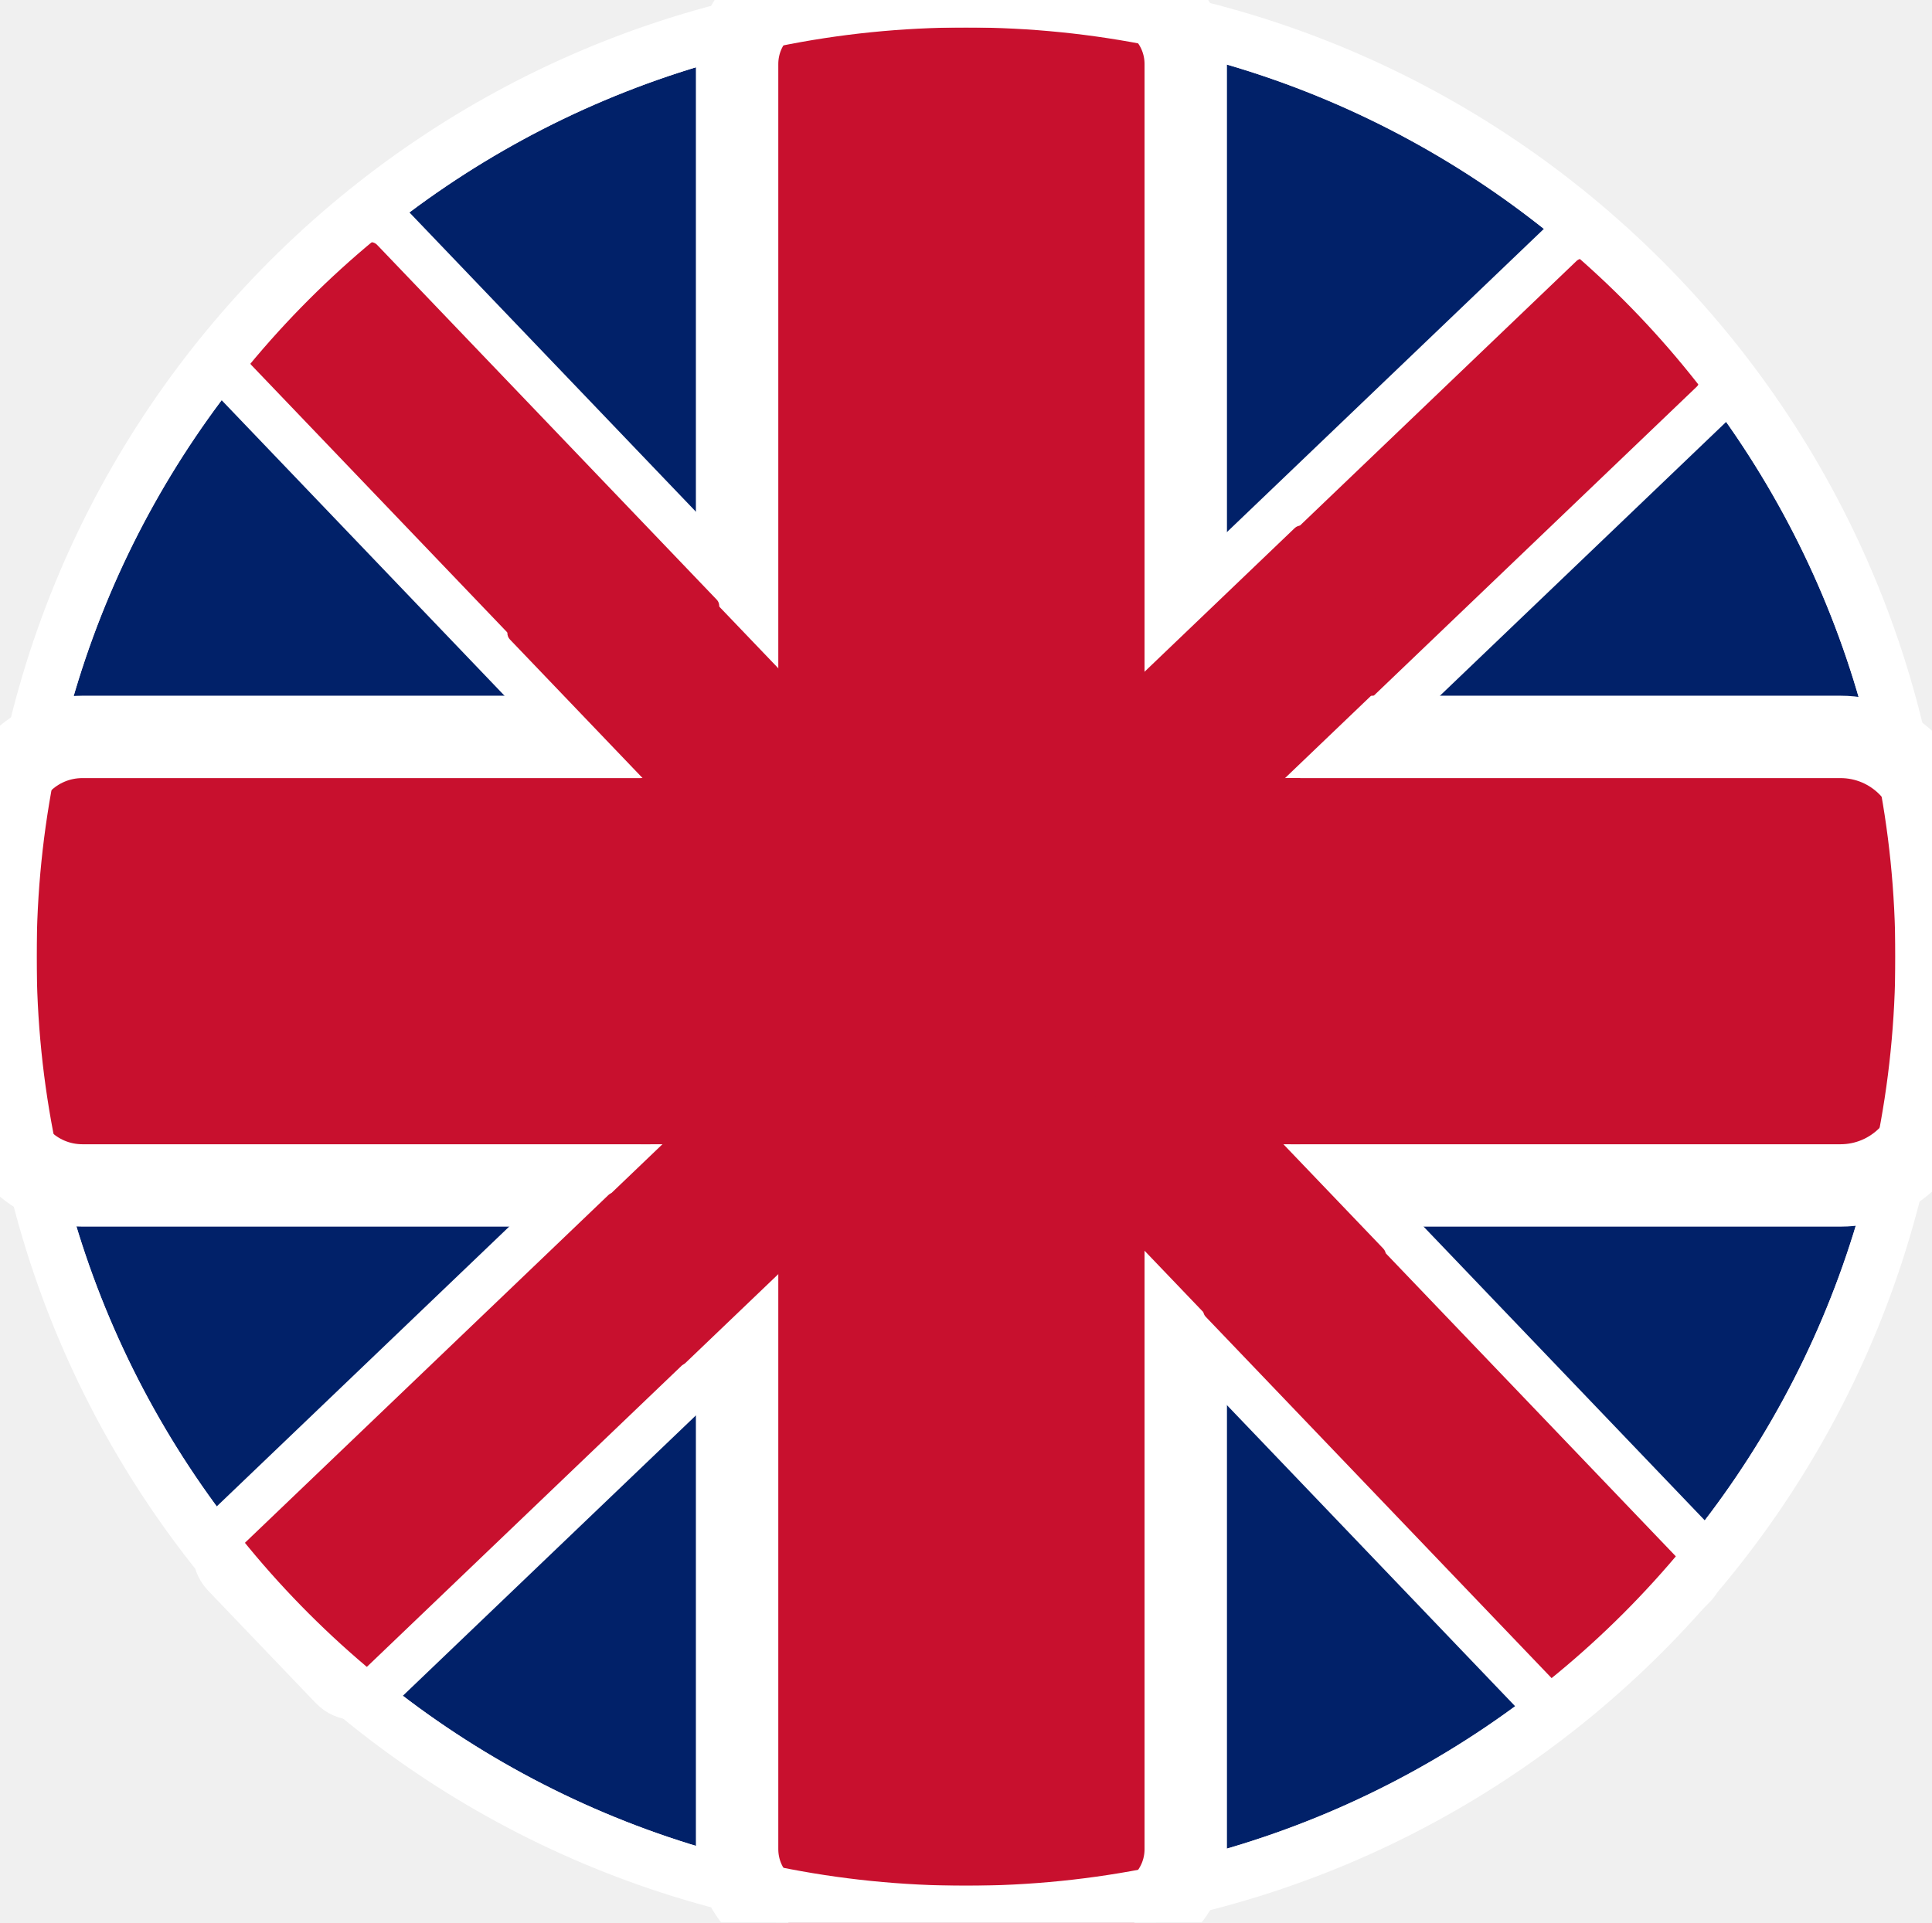
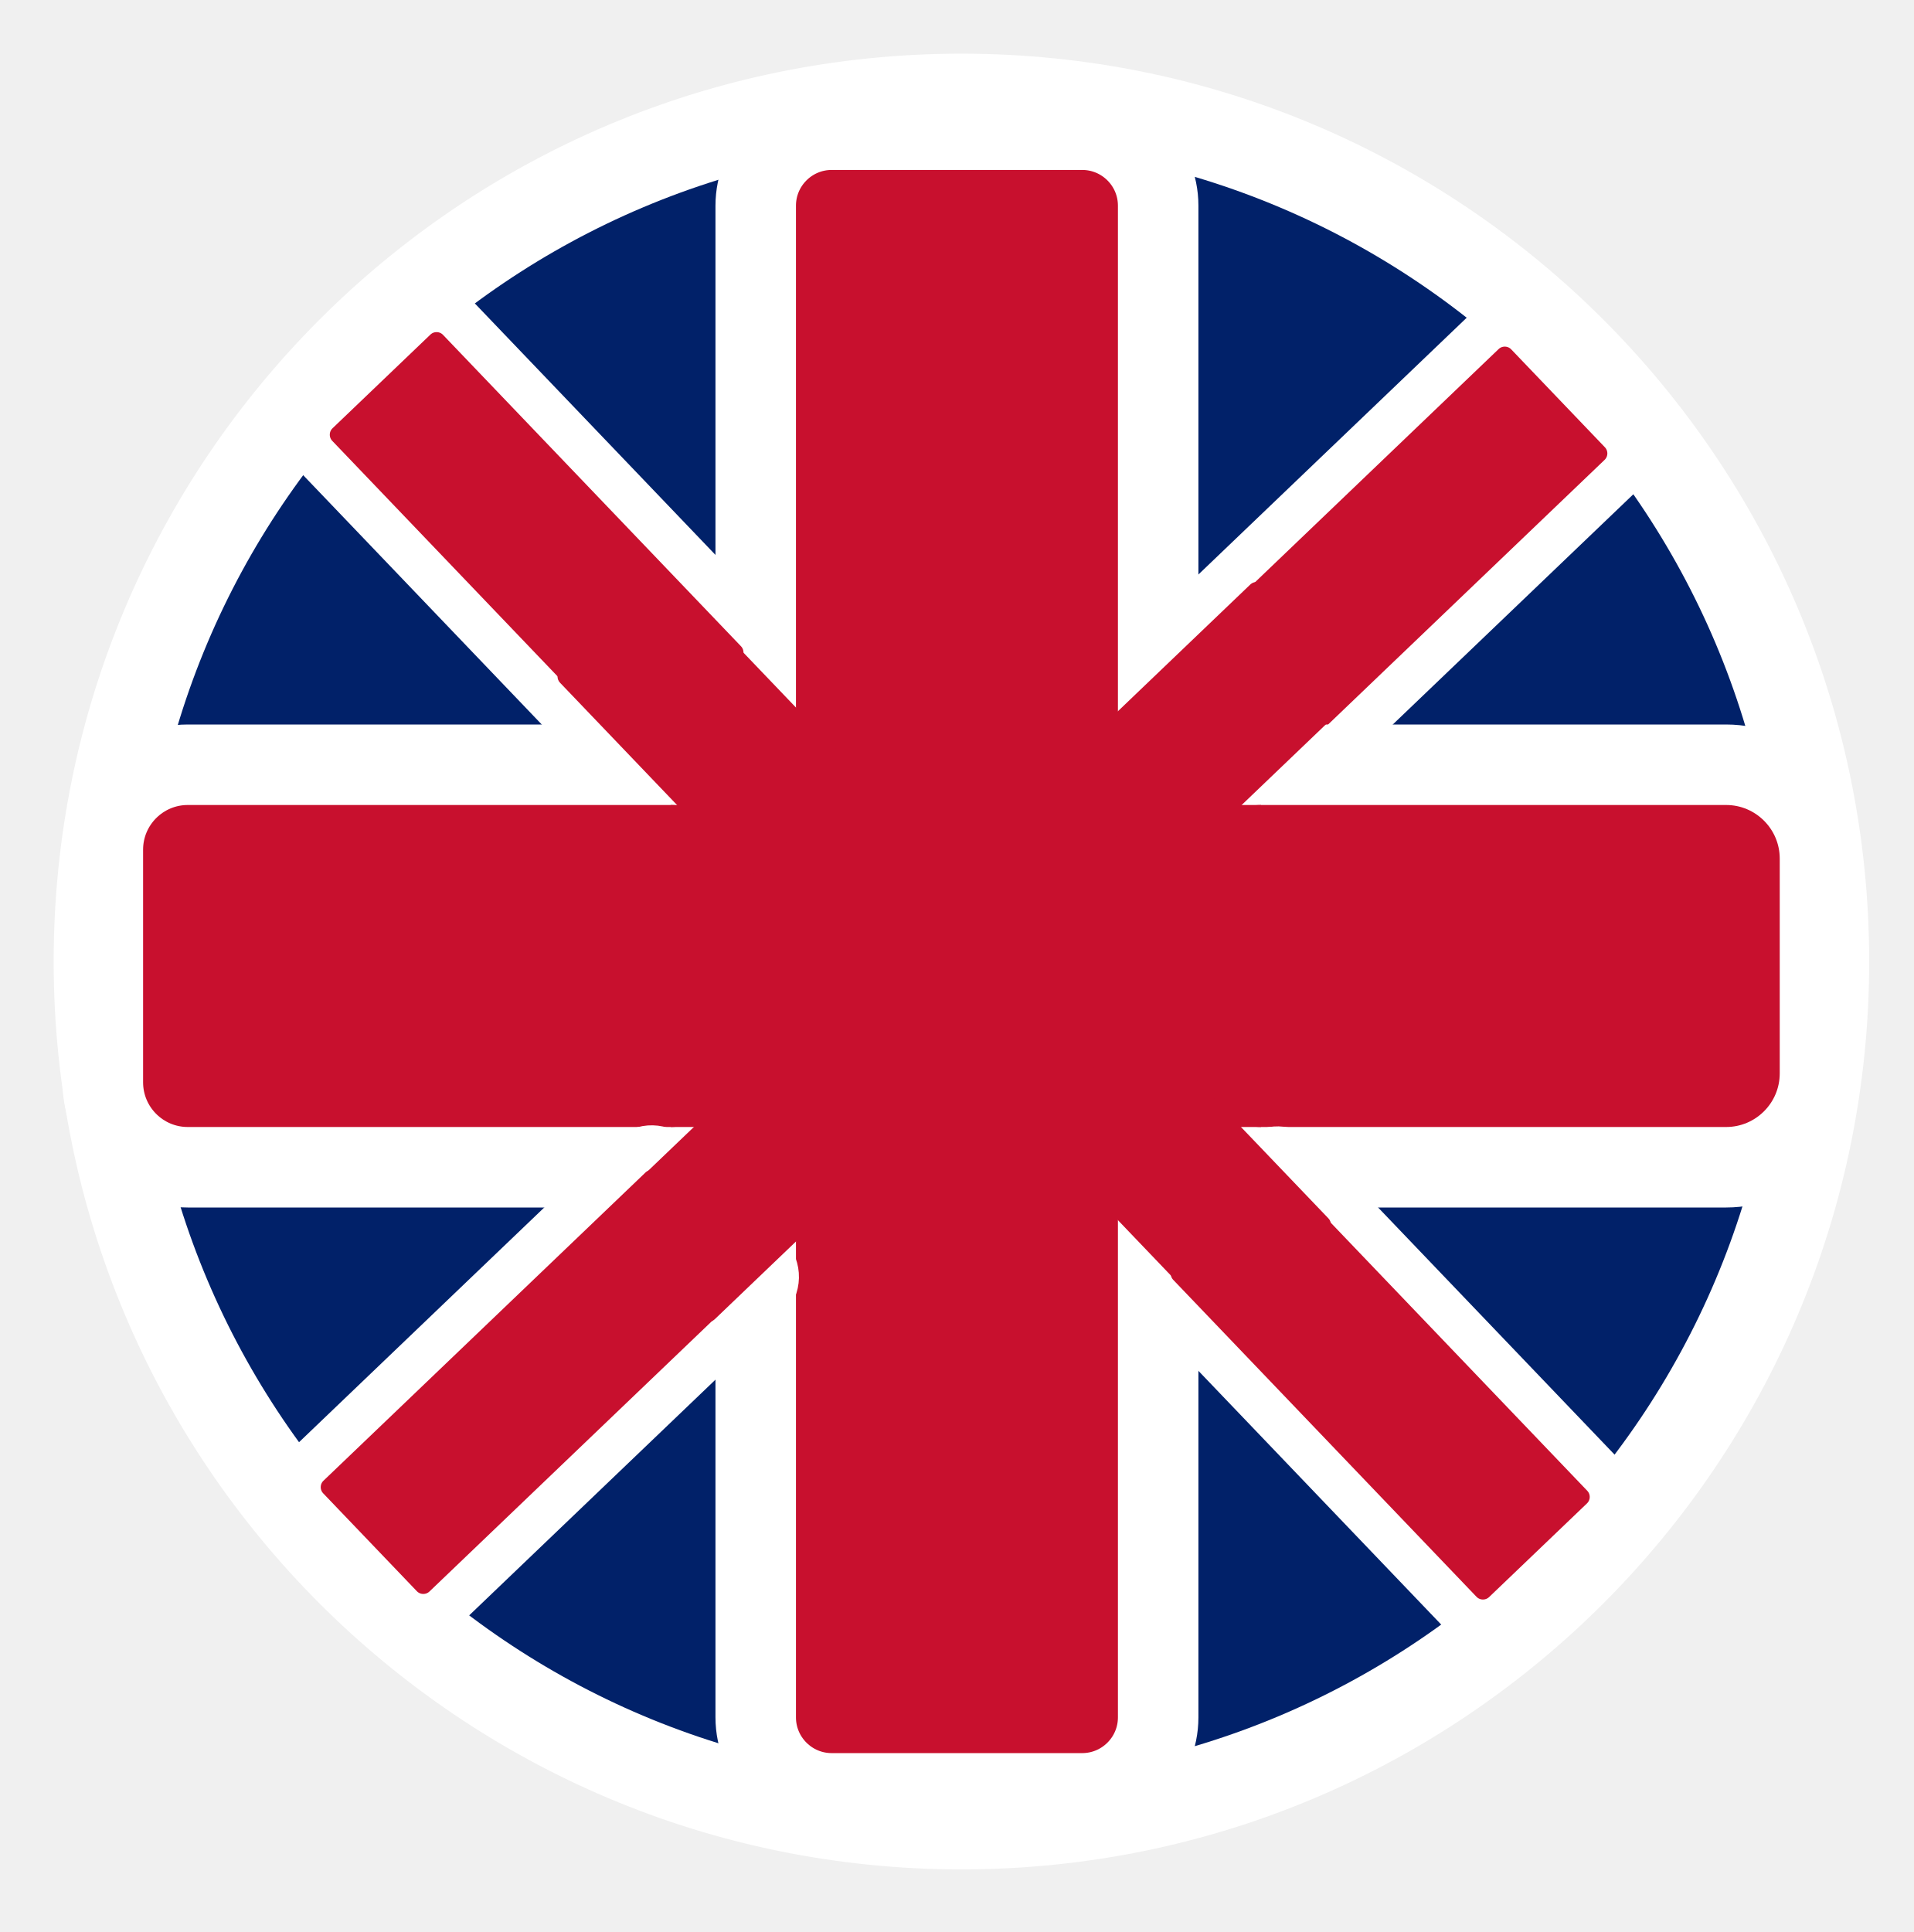
- <svg xmlns="http://www.w3.org/2000/svg" width="211" height="210" viewBox="0 0 211 210" fill="none">
-   <g clip-path="url(#clip0)">
-     <circle cx="105.5" cy="104.5" r="101.5" fill="#012169" />
-     <rect x="80.5" y="-1.5" width="49" height="212" rx="8.5" fill="#C8102E" stroke="white" stroke-width="9" />
-     <rect x="-0.5" y="129.5" width="49" height="81" rx="9.5" transform="rotate(-90 -0.5 129.5)" fill="#C8102E" stroke="white" stroke-width="9" />
-     <rect x="38.712" y="186.848" width="24" height="62.449" rx="3.5" transform="rotate(-133.741 38.7117 186.848)" fill="#C8102E" stroke="white" stroke-width="5" />
-     <rect x="144.059" y="85.177" width="24" height="62.974" rx="3.5" transform="rotate(-133.741 144.059 85.1768)" fill="#C8102E" stroke="white" stroke-width="5" />
-     <rect x="74.137" y="149.585" width="19" height="34.767" rx="1" transform="rotate(-133.741 74.1367 149.585)" fill="#C8102E" />
-     <rect x="130.5" y="129.5" width="49" height="81" rx="10.5" transform="rotate(-90 130.5 129.5)" fill="#C8102E" stroke="white" stroke-width="9" />
-     <rect x="70" y="125" width="40" height="72" transform="rotate(-90 70 125)" fill="#C8102E" />
-     <rect x="130.137" y="94.765" width="19" height="34.767" rx="1" transform="rotate(-133.741 130.137 94.7646)" fill="#C8102E" />
-     <rect x="187.373" y="170.947" width="24" height="61.569" rx="3.5" transform="rotate(136.26 187.373 170.947)" fill="#C8102E" stroke="white" stroke-width="5" />
-     <rect x="82.496" y="66.301" width="24" height="60.624" rx="3.5" transform="rotate(136.26 82.4957 66.3014)" fill="#C8102E" stroke="white" stroke-width="5" />
-     <rect x="151.764" y="137.119" width="19" height="34.767" rx="1" transform="rotate(136.26 151.764 137.119)" fill="#C8102E" />
-     <rect x="92.764" y="81.119" width="19" height="34.767" rx="1" transform="rotate(136.26 92.7644 81.1187)" fill="#C8102E" />
-     <circle cx="105.5" cy="104.5" r="104.5" stroke="white" stroke-width="6" />
-   </g>
-   <defs>
-     <clipPath id="clip0">
-       <rect width="211" height="210" fill="white" />
-     </clipPath>
-   </defs>
+ <svg xmlns="http://www.w3.org/2000/svg" width="214" height="216" viewBox="0 0 214 216" fill="none">
+   <circle cx="107.5" cy="107.5" r="94.5" stroke="white" stroke-width="14" />
+   <circle cx="107.5" cy="107.5" r="91.5" fill="#012169" />
+   <rect x="84.5" y="14.5" width="45" height="186" rx="8.5" fill="#C8102E" stroke="white" stroke-width="9" />
+   <rect x="11.5" y="130.5" width="45" height="73" rx="9.5" transform="rotate(-90 11.5 130.5)" fill="#C8102E" stroke="white" stroke-width="9" />
+   <rect x="47.222" y="182.154" width="22.142" height="56.833" rx="3.5" transform="rotate(-133.741 47.2224 182.154)" fill="#C8102E" stroke="white" stroke-width="5" />
+   <rect x="142.271" y="90.422" width="22.142" height="57.306" rx="3.5" transform="rotate(-133.741 142.271 90.4224)" fill="#C8102E" stroke="white" stroke-width="5" />
+   <rect x="79.192" y="148.188" width="17.142" height="31.368" rx="1" transform="rotate(-133.741 79.1919 148.188)" fill="#C8102E" />
+   <rect x="130.5" y="130.5" width="45" height="73" rx="10.5" transform="rotate(-90 130.5 130.5)" fill="#C8102E" stroke="white" stroke-width="9" />
+   <rect x="75" y="126" width="36" height="66" transform="rotate(-90 75 126)" fill="#C8102E" />
+   <rect x="129.717" y="98.728" width="17.142" height="31.368" rx="1" transform="rotate(-133.741 129.717 98.7275)" fill="#C8102E" />
+   <rect x="181.703" y="167.469" width="22.142" height="56.038" rx="3.5" transform="rotate(136.26 181.703 167.469)" fill="#C8102E" stroke="white" stroke-width="5" />
+   <rect x="87.079" y="73.055" width="22.142" height="55.186" rx="3.5" transform="rotate(136.26 87.0794 73.0548)" fill="#C8102E" stroke="white" stroke-width="5" />
+   <rect x="149.23" y="136.941" width="17.142" height="31.368" rx="1" transform="rotate(136.26 149.23 136.941)" fill="#C8102E" />
+   <rect x="95.999" y="86.416" width="17.142" height="31.368" rx="1" transform="rotate(136.26 95.9985 86.416)" fill="#C8102E" />
</svg>
